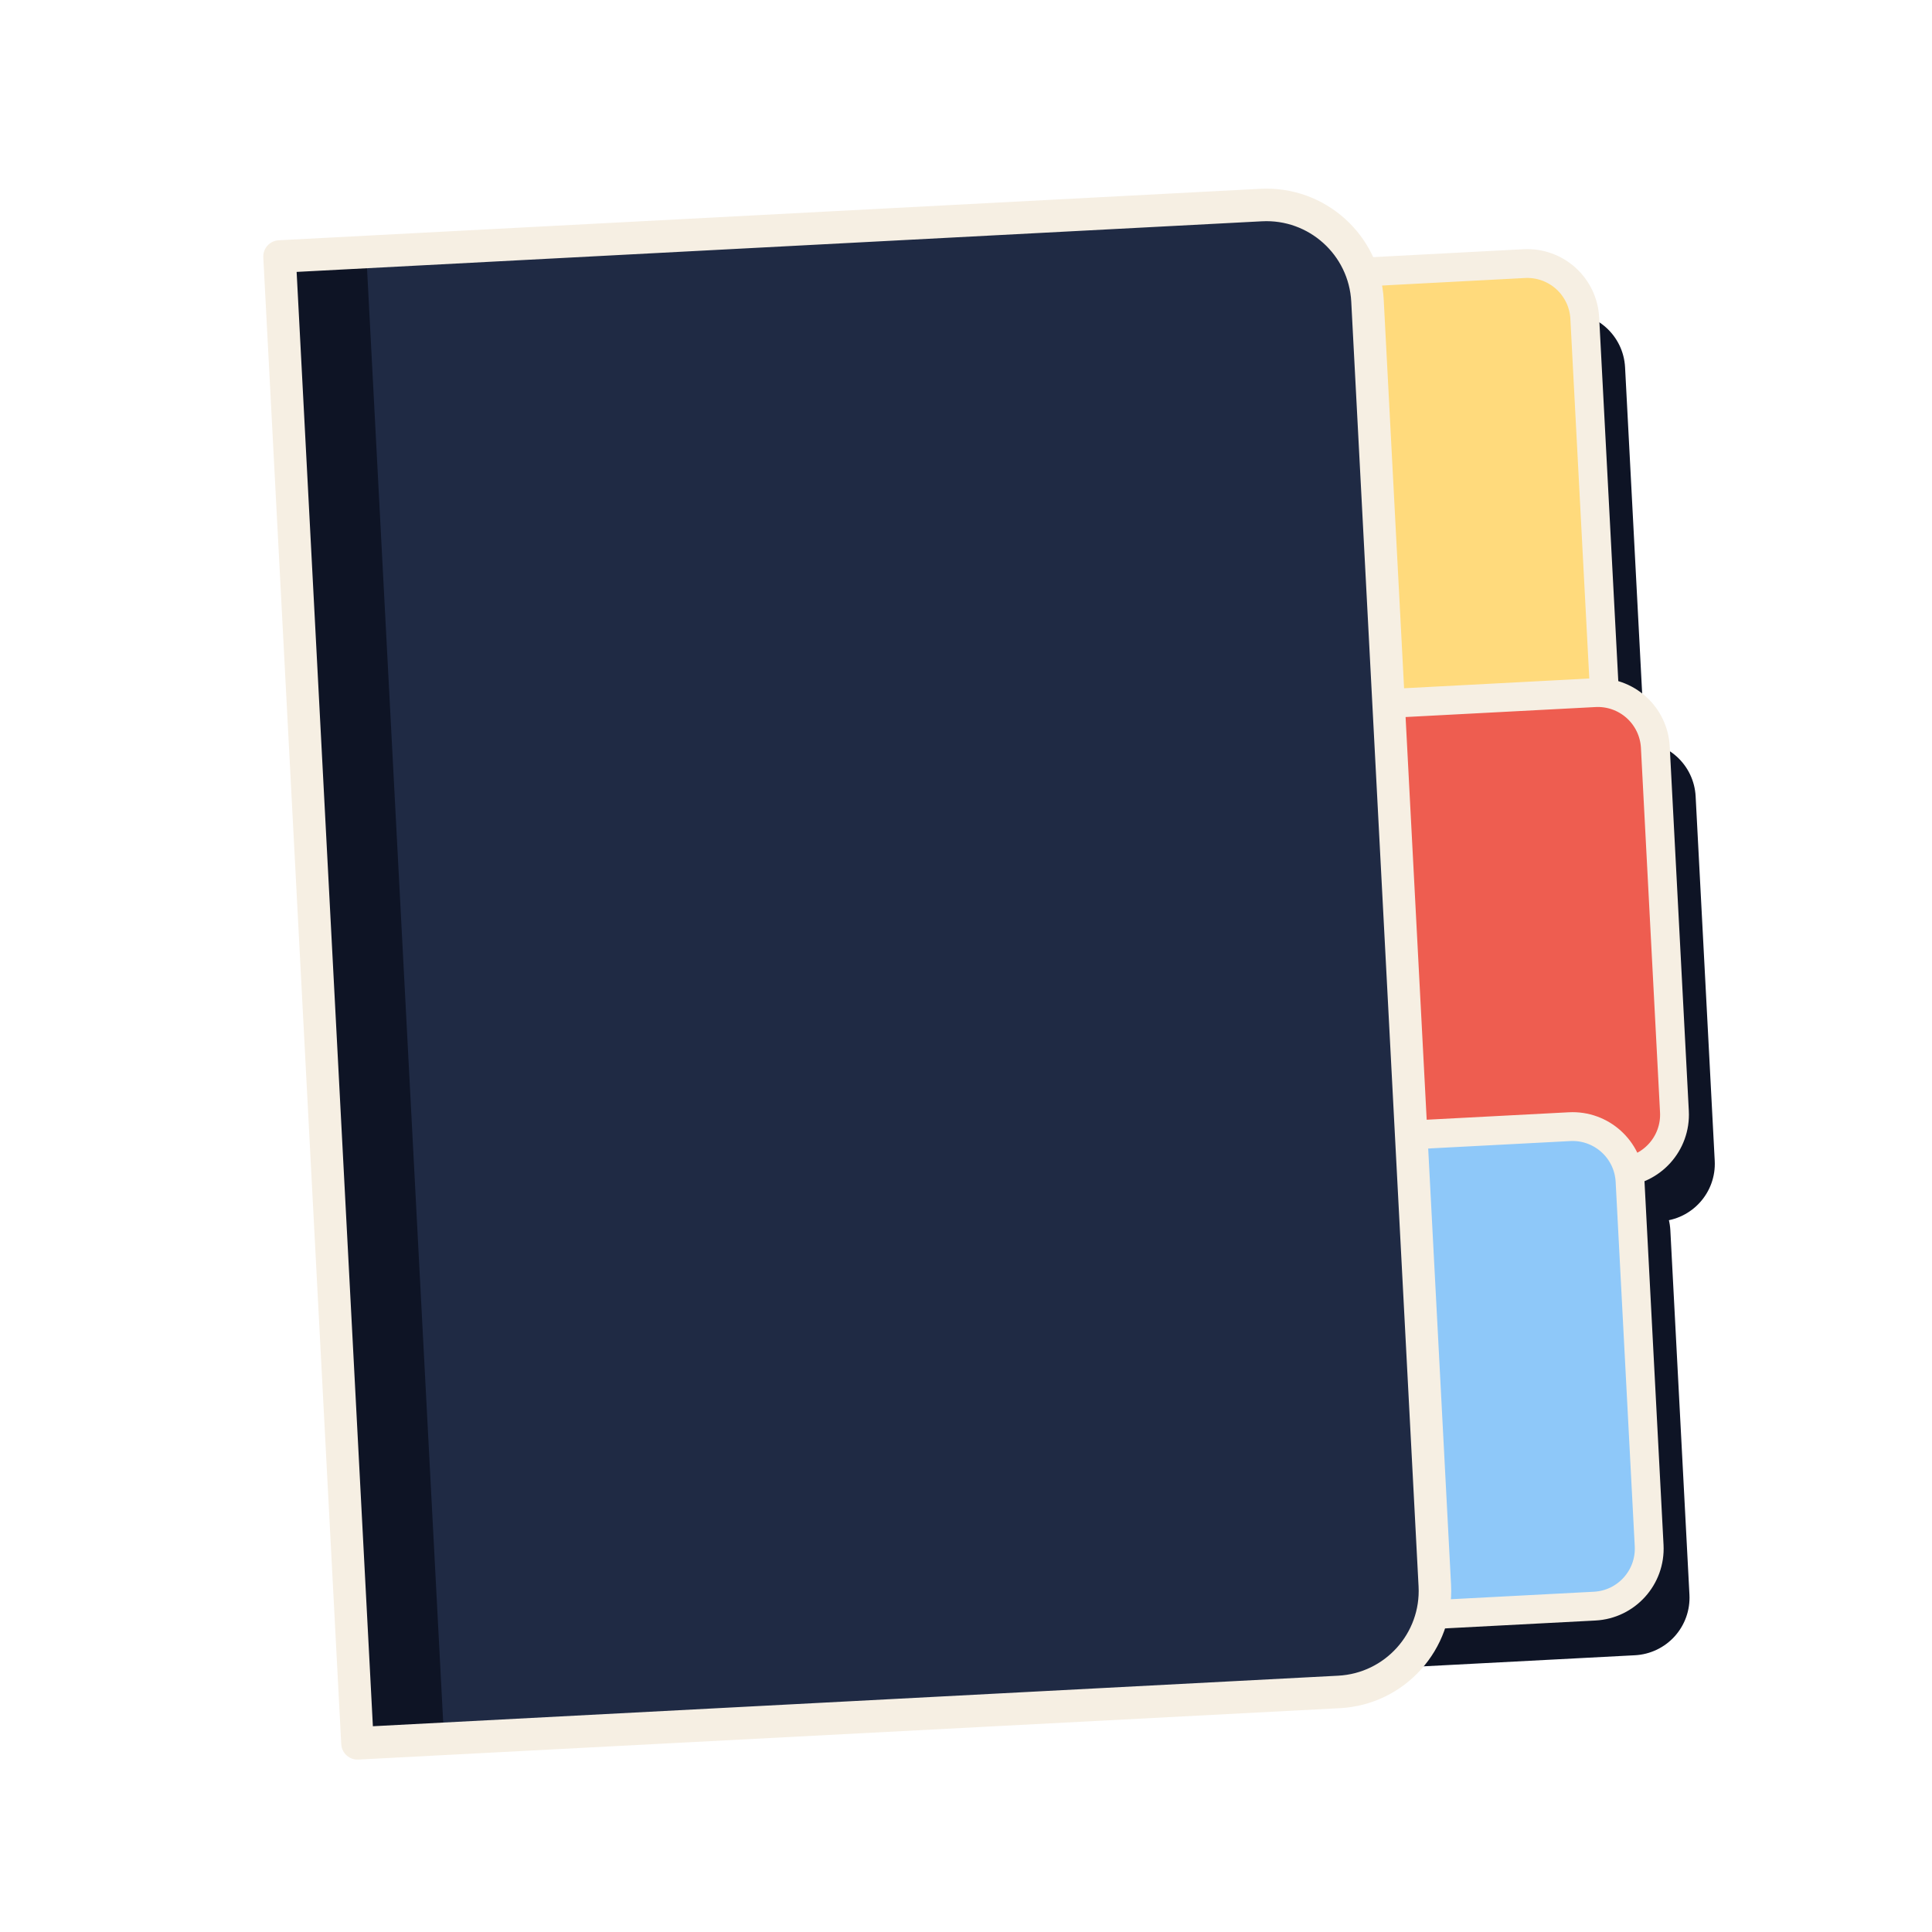
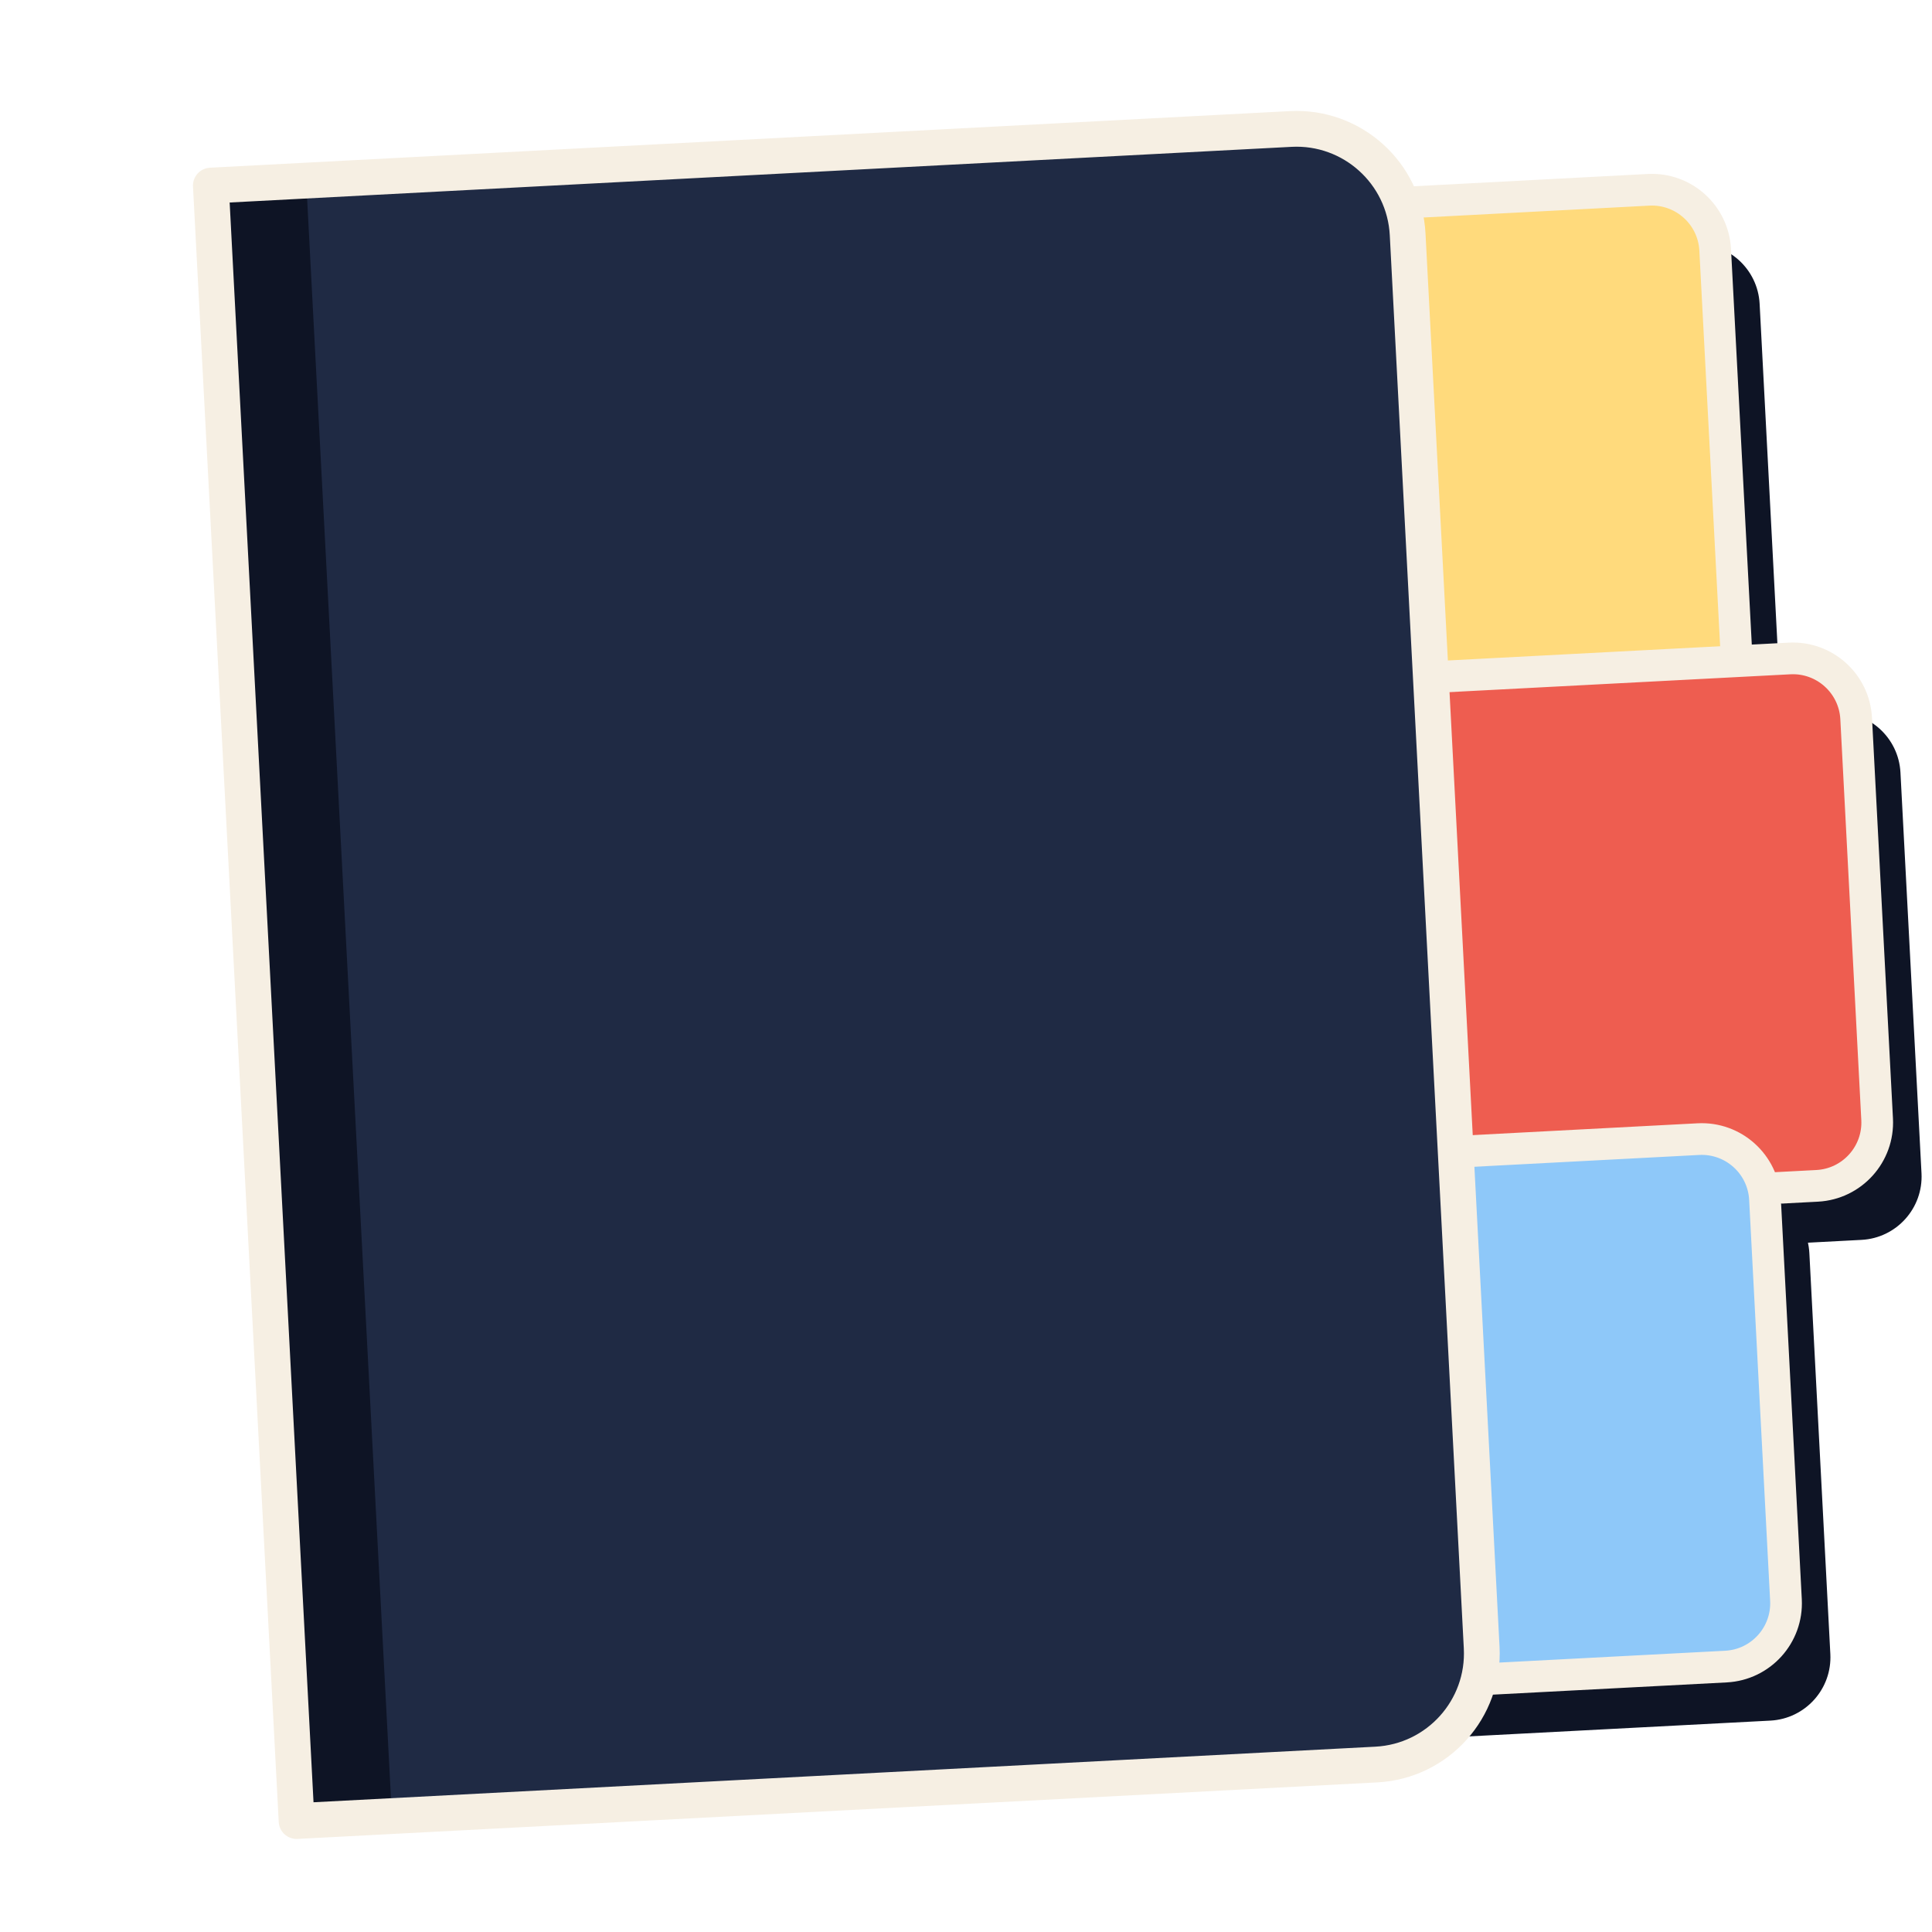
<svg xmlns="http://www.w3.org/2000/svg" viewBox="0 0 256 256">
-   <path fill="#0e1425" d="M159.02,43.98 L207.31,41.45 A7.63,7.63 0 0 1 215.33,48.67 L217.86,96.96 A7.63,7.63 0 0 1 210.64,104.98 L162.35,107.51 A7.63,7.63 0 0 1 154.33,100.29 L151.8,52 A7.63,7.63 0 0 1 159.02,43.98 Z" />
-   <path fill="#ffda7c" stroke="#F6EFE3" stroke-width="3.82" stroke-linejoin="round" d="M153.68,37.47 L201.97,34.93 A7.63,7.63 0 0 1 209.99,42.16 L212.53,90.45 A7.63,7.63 0 0 1 205.3,98.47 L157.01,101 A7.63,7.63 0 0 1 148.99,93.78 L146.46,45.49 A7.63,7.63 0 0 1 153.68,37.47 Z" />
-   <path fill="#0e1425" d="M168.37,100.83 L216.66,98.29 A7.63,7.63 0 0 1 224.68,105.52 L227.21,153.81 A7.63,7.63 0 0 1 219.99,161.83 L171.7,164.36 A7.63,7.63 0 0 1 163.68,157.14 L161.15,108.85 A7.63,7.63 0 0 1 168.37,100.83 Z" />
-   <path fill="#EE5D50" stroke="#F6EFE3" stroke-width="3.82" stroke-linejoin="round" d="M163.03,94.32 L211.32,91.78 A7.63,7.63 0 0 1 219.34,99.01 L221.87,147.3 A7.63,7.63 0 0 1 214.65,155.32 L166.36,157.85 A7.63,7.63 0 0 1 158.34,150.63 L155.81,102.34 A7.63,7.63 0 0 1 163.03,94.32 Z" />
-   <path fill="#0e1425" d="M165.02,158.33 L213.3,155.8 A7.63,7.63 0 0 1 221.33,163.02 L223.86,211.31 A7.63,7.63 0 0 1 216.63,219.33 L168.35,221.86 A7.63,7.63 0 0 1 160.32,214.64 L157.79,166.35 A7.63,7.63 0 0 1 165.02,158.33 Z" />
-   <path fill="#8ec8f9" stroke="#F6EFE3" stroke-width="3.82" stroke-linejoin="round" d="M159.68,151.82 L207.97,149.29 A7.63,7.63 0 0 1 215.99,156.51 L218.52,204.8 A7.63,7.63 0 0 1 211.3,212.82 L163.01,215.35 A7.63,7.63 0 0 1 154.99,208.13 L152.45,159.84 A7.63,7.63 0 0 1 159.68,151.82 Z" />
-   <path fill="#1f2a44" d="M37.04,33.99 L167.11,27.17 A13.41,13.41 0 0 1 181.2,39.86 L190.12,210.1 A13.41,13.41 0 0 1 177.43,224.19 L47.37,231 Z" />
-   <path fill="#0e1425" d="M37.04,33.99 L48.52,33.39 L58.84,230.4 L47.37,231 Z" />
-   <path fill="none" stroke="#F6EFE3" stroke-width="4.31" stroke-linejoin="round" d="M37.04,33.99 L167.11,27.17 A13.41,13.41 0 0 1 181.2,39.86 L190.12,210.1 A13.41,13.41 0 0 1 177.43,224.19 L47.37,231 Z" />
+   <path fill="#0e1425" d="M171.21,35.1 L224.33,32.31 A8.4,8.4 0 0 1 233.16,40.26 L235.94,93.38 A8.4,8.4 0 0 1 227.99,102.2 L174.88,104.98 A8.4,8.4 0 0 1 166.05,97.04 L163.27,43.92 A8.4,8.4 0 0 1 171.21,35.1 Z" />
+   <path fill="#ffda7c" stroke="#F6EFE3" stroke-width="4.2" stroke-linejoin="round" d="M165.33,27.94 L218.45,25.15 A8.4,8.4 0 0 1 227.27,33.1 L230.06,86.21 A8.4,8.4 0 0 1 222.11,95.04 L168.99,97.82 A8.4,8.4 0 0 1 160.17,89.88 L157.39,36.76 A8.4,8.4 0 0 1 165.33,27.94 Z" />
+   <path fill="#0e1425" d="M189.88,97.19 L243,94.41 A8.4,8.4 0 0 1 251.82,102.35 L254.61,155.47 A8.4,8.4 0 0 1 246.66,164.29 L193.54,167.08 A8.4,8.4 0 0 1 184.72,159.13 L181.94,106.02 A8.4,8.4 0 0 1 189.88,97.19 Z" />
+   <path fill="#EE5D50" stroke="#F6EFE3" stroke-width="4.2" stroke-linejoin="round" d="M184.01,90.03 L237.13,87.25 A8.4,8.4 0 0 1 245.95,95.19 L248.73,148.31 A8.4,8.4 0 0 1 240.79,157.13 L187.67,159.92 A8.4,8.4 0 0 1 178.85,151.97 L176.06,98.85 A8.4,8.4 0 0 1 184.01,90.03 Z" />
+   <path fill="#0e1425" d="M177.81,160.89 L230.92,158.1 A8.4,8.4 0 0 1 239.75,166.05 L242.53,219.17 A8.4,8.4 0 0 1 234.59,227.99 L181.47,230.77 A8.4,8.4 0 0 1 172.65,222.83 L169.86,169.71 A8.4,8.4 0 0 1 177.81,160.89 Z" />
+   <path fill="#8ec8f9" stroke="#F6EFE3" stroke-width="4.2" stroke-linejoin="round" d="M171.92,153.73 L225.04,150.94 A8.4,8.4 0 0 1 233.87,158.89 L236.65,212.01 A8.4,8.4 0 0 1 228.7,220.83 L175.59,223.61 A8.4,8.4 0 0 1 166.76,215.67 L163.98,162.55 A8.4,8.4 0 0 1 171.92,153.73 Z" />
+   <path fill="#1f2a44" d="M27.94,24.59 L171.02,17.09 A14.75,14.75 0 0 1 186.52,31.05 L196.33,218.31 A14.75,14.75 0 0 1 182.38,233.81 L39.3,241.3 Z" />
+   <path fill="#0e1425" d="M27.94,24.59 L40.57,23.93 L51.93,240.64 L39.3,241.3 Z" />
+   <path fill="none" stroke="#F6EFE3" stroke-width="4.74" stroke-linejoin="round" d="M27.94,24.59 L171.02,17.09 A14.75,14.75 0 0 1 186.52,31.05 L196.33,218.31 A14.75,14.75 0 0 1 182.38,233.81 L39.3,241.3 Z" />
</svg>
